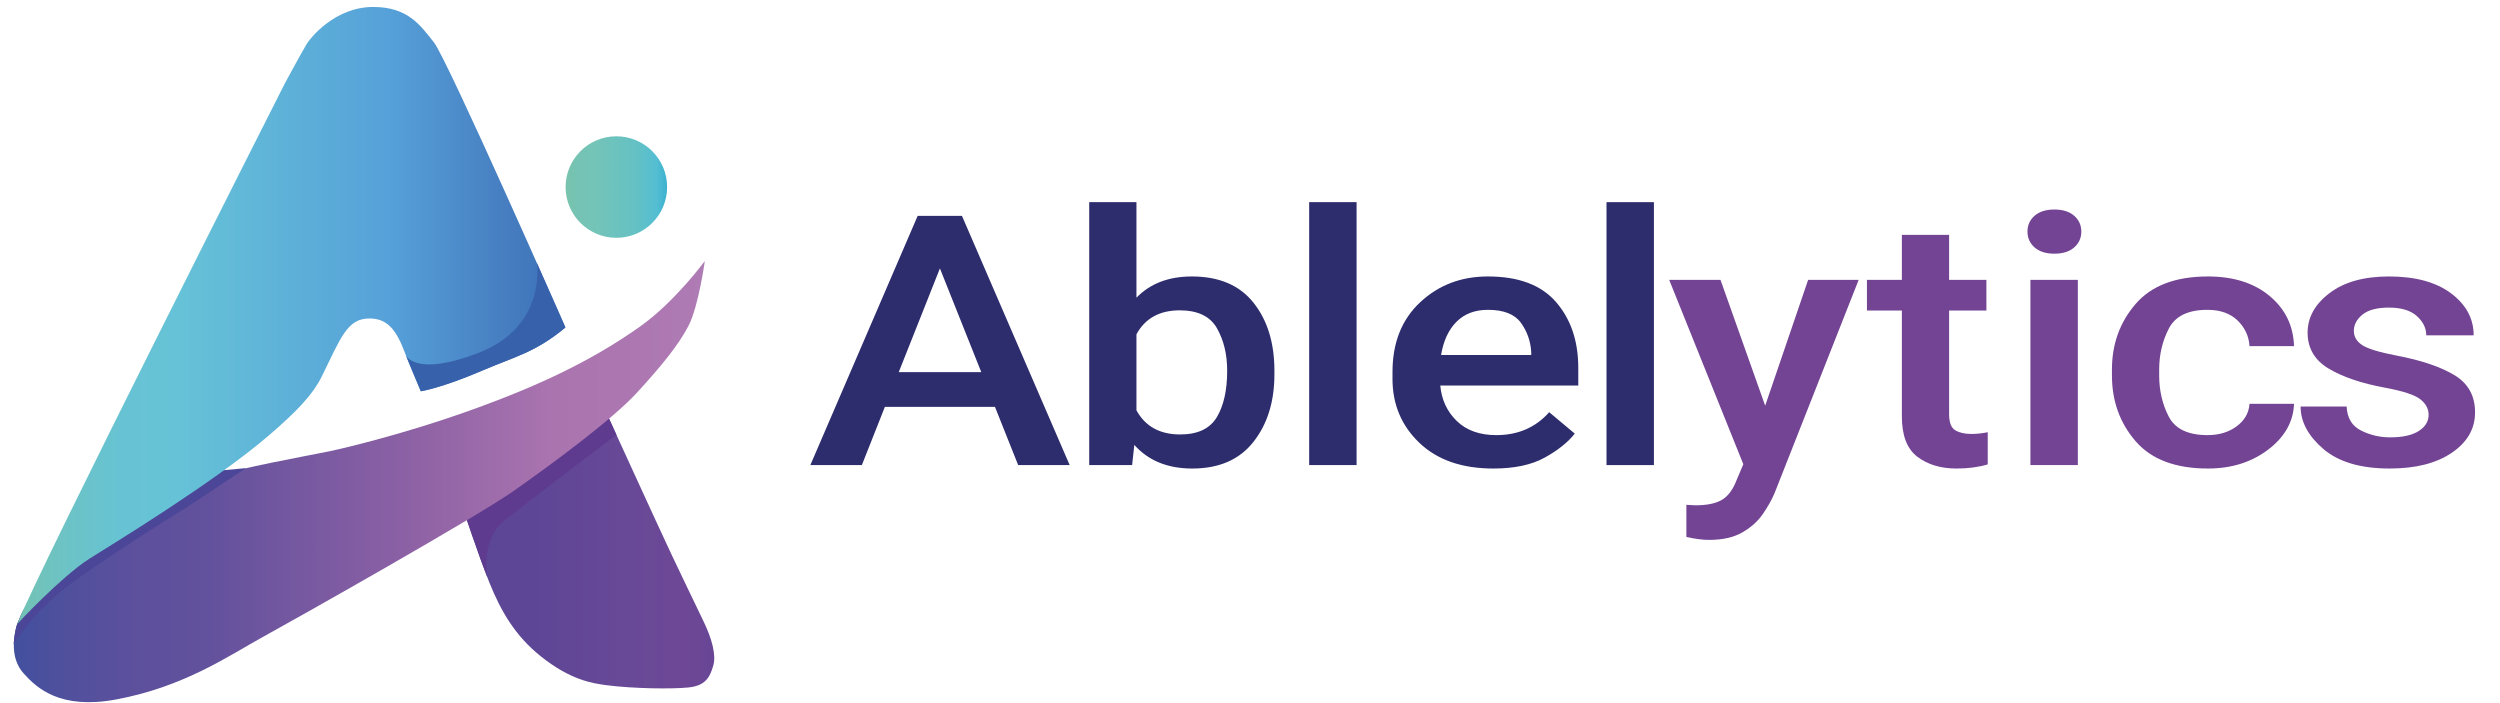
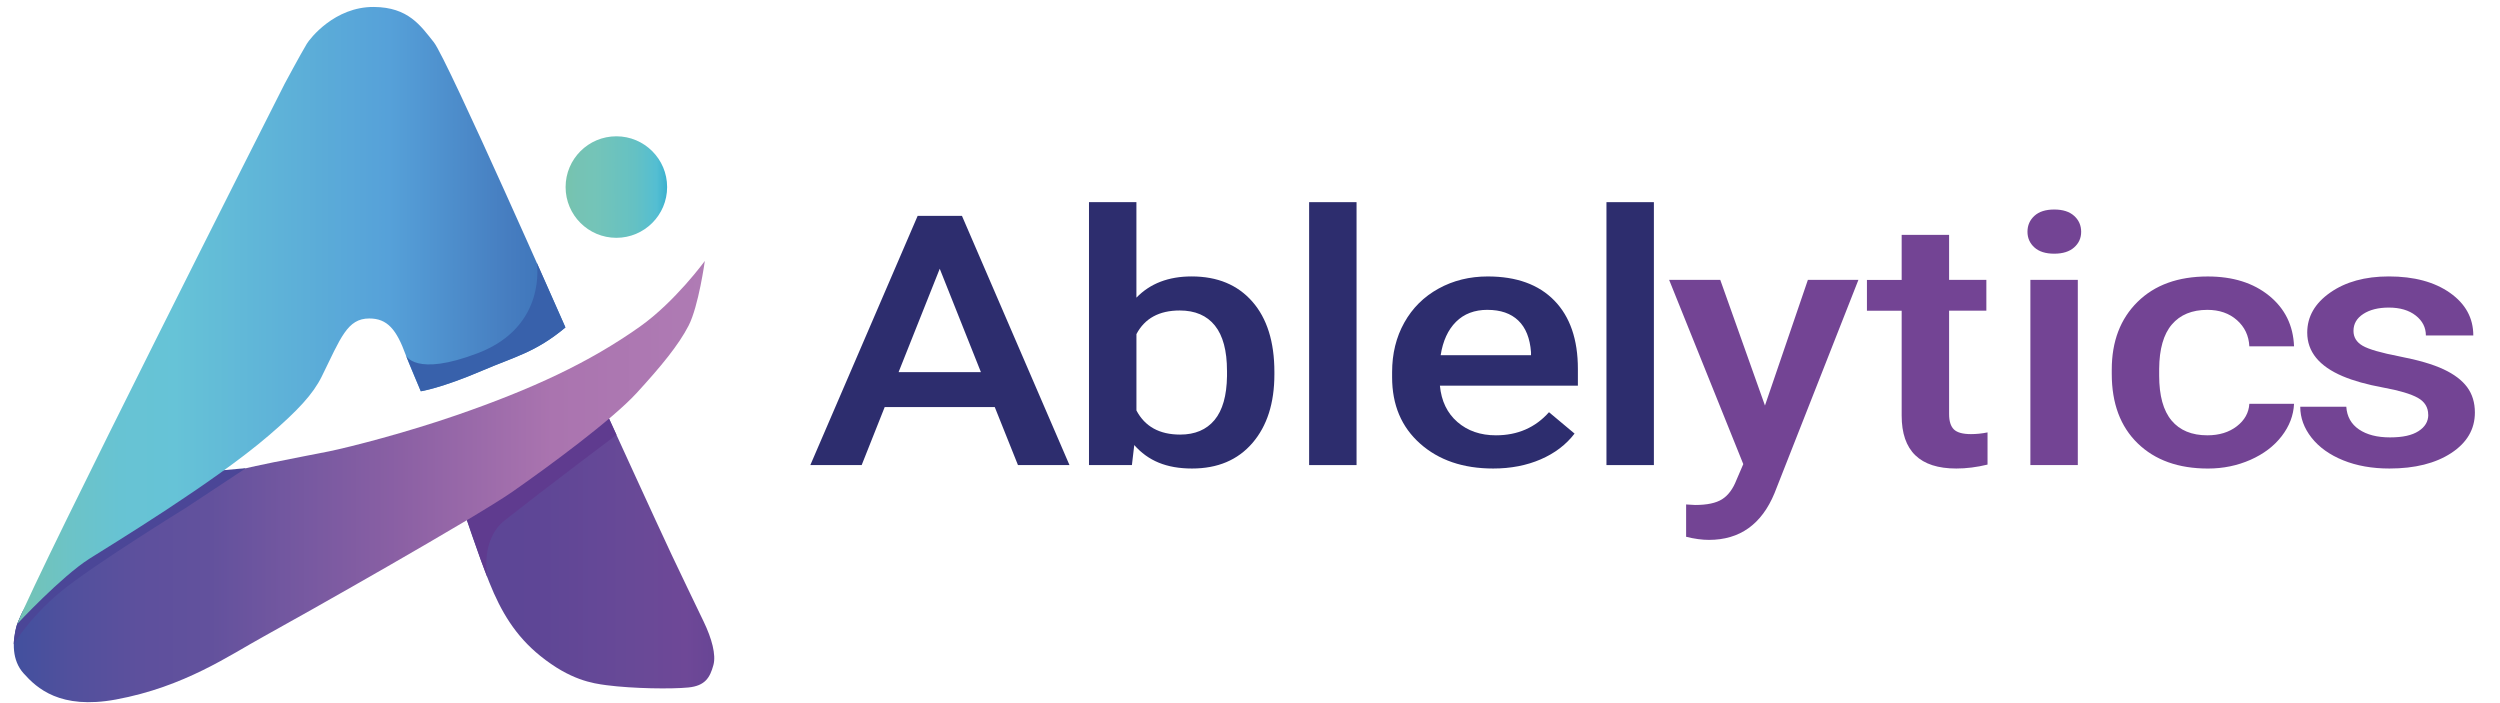
<svg xmlns="http://www.w3.org/2000/svg" id="Layer_1" version="1.1" viewBox="0 0 998.36 280.42">
  <defs>
    <style>
      .st0 {
        fill: url(#linear-gradient2);
      }

      .st1 {
        fill: url(#linear-gradient1);
      }

      .st2 {
        fill: url(#linear-gradient3);
      }

      .st3 {
        fill: #5f3b8f;
      }

      .st4 {
-         letter-spacing: .01em;
-       }
- 
-       .st4, .st5, .st6 {
        fill: #734494;
      }

-       .st7 {
+       .st5 {
        fill: url(#linear-gradient);
      }

-       .st8 {
-         letter-spacing: -.02em;
+       .st6 {
+         isolation: isolate;
      }

-       .st8, .st9 {
+       .st7 {
+         fill: #3861ab;
+       }
+ 
+       .st8 {
        fill: #2d2d6e;
      }

      .st9 {
-         letter-spacing: -.04em;
-       }
- 
-       .st5 {
-         letter-spacing: -.05em;
-       }
- 
-       .st6 {
-         letter-spacing: -.02em;
-       }
- 
-       .st10 {
-         font-family: Roboto-Medium, Roboto;
-         font-size: 140px;
-         font-weight: 500;
-       }
- 
-       .st11 {
-         fill: #3861ab;
-       }
- 
-       .st12 {
        fill: #4b4697;
      }
    </style>
-     <linearGradient id="linear-gradient" x1="226.14" y1="74.7" x2="266.68" y2="74.7" gradientUnits="userSpaceOnUse">
+     <linearGradient id="linear-gradient" x1="226.14" y1="205.19" x2="266.68" y2="205.19" gradientTransform="translate(0 279.89) scale(1 -1)" gradientUnits="userSpaceOnUse">
      <stop offset="0" stop-color="#77c3ad" />
      <stop offset=".11" stop-color="#75c3b4" />
      <stop offset=".28" stop-color="#74c4b8" />
      <stop offset=".67" stop-color="#65c1c3" />
      <stop offset=".89" stop-color="#54bed2" />
      <stop offset="1" stop-color="#39b0ce" />
    </linearGradient>
-     <linearGradient id="linear-gradient1" x1="185.8" y1="219.28" x2="285.89" y2="219.28" gradientUnits="userSpaceOnUse">
+     <linearGradient id="linear-gradient1" x1="185.8" y1="60.6" x2="285.9" y2="60.6" gradientTransform="translate(0 279.89) scale(1 -1)" gradientUnits="userSpaceOnUse">
      <stop offset="0" stop-color="#5b4696" />
      <stop offset=".28" stop-color="#5e4696" />
      <stop offset=".66" stop-color="#684997" />
      <stop offset=".88" stop-color="#6e4897" />
      <stop offset="1" stop-color="#684595" />
    </linearGradient>
-     <linearGradient id="linear-gradient2" x1="5.52" y1="192.31" x2="281.47" y2="192.31" gradientUnits="userSpaceOnUse">
+     <linearGradient id="linear-gradient2" x1="5.51" y1="87.58" x2="281.47" y2="87.58" gradientTransform="translate(0 279.89) scale(1 -1)" gradientUnits="userSpaceOnUse">
      <stop offset="0" stop-color="#42509e" />
      <stop offset=".08" stop-color="#51509d" />
      <stop offset=".18" stop-color="#5d509d" />
      <stop offset=".28" stop-color="#62519d" />
      <stop offset=".56" stop-color="#8b60a4" />
      <stop offset=".78" stop-color="#aa74af" />
      <stop offset="1" stop-color="#af7bb4" />
    </linearGradient>
-     <linearGradient id="linear-gradient3" x1="8.35" y1="125.95" x2="227.25" y2="125.95" gradientUnits="userSpaceOnUse">
+     <linearGradient id="linear-gradient3" x1="8.35" y1="153.93" x2="227.25" y2="153.93" gradientTransform="translate(0 279.89) scale(1 -1)" gradientUnits="userSpaceOnUse">
      <stop offset="0" stop-color="#74c4b4" />
      <stop offset="0" stop-color="#73c3b5" />
      <stop offset=".09" stop-color="#6cc3c7" />
      <stop offset=".18" stop-color="#67c3d3" />
      <stop offset=".28" stop-color="#66c3d7" />
      <stop offset=".67" stop-color="#56a1d9" />
      <stop offset=".89" stop-color="#467dc0" />
      <stop offset="1" stop-color="#3970b7" />
    </linearGradient>
  </defs>
-   <text class="st10" transform="translate(322.2 185.73) scale(1.14 1)">
-     <tspan class="st8" x="0" y="0">Able</tspan>
-     <tspan class="st9" x="270.55" y="0">l</tspan>
-     <tspan class="st4" x="301.26" y="0">yt</tspan>
-     <tspan class="st6" x="419.05" y="0">i</tspan>
-     <tspan class="st5" x="451.72" y="0">cs</tspan>
-   </text>
-   <circle class="st7" cx="246.14" cy="74.7" r="20.27" />
-   <path class="st1" d="M241.6,163.66s21.44,46.94,26.61,57.87c3.65,7.72,9.37,19.59,12.81,26.74,3.24,6.73,4.99,13.22,3.88,17.29-1.38,5.07-3.33,8.31-9.98,8.98s-22.17.47-32.7-.91c-5.54-.73-14.47-2.01-26.49-11.72-9.88-7.98-15.63-17.62-20.29-29.26s-10.31-28.79-10.31-28.79l56.47-40.19Z" />
-   <path class="st3" d="M201.57,207.79c-9.97,7.86-6.93,22.8-6.93,22.8l-2.54-6.75-6.96-20,56.47-40.19,4.57,10s-27.73,20.83-44.61,34.14Z" />
-   <path id="shape" class="st0" d="M9.4,268.87c5.27,5.93,14.62,14.58,36.86,10.48,27.46-5.07,45.47-17.74,59.22-25.27,13.75-7.54,84.44-47.44,99.07-57.64s39.9-28.82,49.66-39.46,16.79-19.18,20.78-26.94,6.48-25.83,6.48-25.83c0,0-11.86,16.28-25.94,26.24-20.2,14.3-42.9,24.86-73.16,35.33-19.99,6.92-42.34,12.69-50.99,14.47s-34.38,6.34-48.55,10.64c-14.52,4.41-31.64,13.15-40.57,18.84-9.7,6.18-25.24,22.36-31.04,30.82-1.81,2.63-4.13,7.71-4.59,9.39-1.77,6.54-1.83,13.76,2.76,18.93Z" />
-   <path class="st12" d="M5.47,257.28s6.26-10.67,18.89-21.08,49.99-33.48,49.99-33.48l23.83-15.74s-16.29,1.22-21.17,2.55-31.59,17.74-41.46,25.38-24.14,25.52-26.57,29.38c0,0-1.65,3.6-2.1,4.84-1.22,3.43-1.42,8.14-1.42,8.14Z" />
+   <g class="st6">
+     <g class="st6">
+       <path class="st8" d="M397.25,162.56h-43.95l-9.2,23.17h-20.5l42.86-99.53h17.69l42.94,99.53h-20.57l-9.27-23.17ZM358.83,148.61h32.89l-16.44-41.29-16.44,41.29Z" />
+       <path class="st8" d="M508.92,149.5c0,11.48-2.92,20.62-8.77,27.41-5.84,6.79-13.88,10.19-24.12,10.19s-17.56-3.12-23.07-9.37l-.94,8h-17.14v-105h18.94v38.14c5.46-5.65,12.81-8.48,22.05-8.48,10.29,0,18.36,3.35,24.24,10.05,5.87,6.7,8.81,16.06,8.81,28.1v.96ZM489.99,148.06c0-8.02-1.61-14.04-4.83-18.05-3.22-4.01-7.9-6.02-14.03-6.02-8.21,0-13.98,3.14-17.3,9.43v30.49c3.38,6.43,9.2,9.64,17.46,9.64,5.92,0,10.49-1.94,13.72-5.81,3.22-3.87,4.88-9.73,4.99-17.57v-2.12Z" />
+       <path class="st8" d="M541.73,185.73h-18.94v-105h18.94v105Z" />
+       <path class="st8" d="M596.29,187.1c-12,0-21.73-3.32-29.18-9.95-7.46-6.63-11.18-15.46-11.18-26.49v-2.05c0-7.38,1.62-13.98,4.87-19.79,3.25-5.81,7.8-10.33,13.68-13.57,5.87-3.24,12.42-4.85,19.64-4.85,11.48,0,20.35,3.21,26.61,9.64,6.26,6.43,9.39,15.52,9.39,27.28v6.7h-55.1c.57,6.11,2.9,10.94,6.97,14.49,4.08,3.55,9.21,5.33,15.39,5.33,8.68,0,15.74-3.08,21.2-9.23l10.21,8.54c-3.38,4.42-7.88,7.85-13.52,10.29-5.64,2.44-11.96,3.66-18.98,3.66ZM594.03,123.73c-5.2,0-9.39,1.6-12.59,4.79-3.2,3.19-5.23,7.63-6.12,13.33h36.08v-1.23c-.42-5.56-2.1-9.76-5.07-12.61-2.96-2.85-7.07-4.27-12.31-4.27Z" />
+     </g>
+     <g class="st6">
+       <path class="st8" d="M660.47,185.73h-18.94v-105h18.94v105Z" />
+     </g>
+     <g class="st6">
+       <path class="st4" d="M704.83,161.94l17.14-50.18h20.18l-33.51,85.18c-5.14,12.44-13.87,18.66-26.18,18.66-2.75,0-5.79-.41-9.12-1.24v-12.91l3.58.21c4.78,0,8.38-.76,10.79-2.29,2.42-1.53,4.33-4.09,5.73-7.68l2.73-6.35-29.61-73.57h20.42l17.85,50.18Z" />
+       <path class="st4" d="M778.36,93.79v17.98h14.88v12.3h-14.88v41.29c0,2.83.64,4.87,1.91,6.12,1.27,1.25,3.55,1.88,6.82,1.88,2.18,0,4.39-.23,6.62-.68v12.85c-4.31,1.05-8.47,1.57-12.47,1.57-14.55,0-21.82-7.04-21.82-21.12v-41.9h-13.87v-12.3h13.87v-17.98h18.94Z" />
+     </g>
+     <g class="st6">
+       <path class="st4" d="M809.66,92.56c0-2.55.92-4.67,2.77-6.36,1.84-1.69,4.48-2.53,7.91-2.53s6.08.84,7.95,2.53c1.87,1.69,2.81,3.81,2.81,6.36s-.94,4.59-2.81,6.25c-1.87,1.66-4.52,2.5-7.95,2.5s-6.07-.83-7.91-2.5c-1.84-1.66-2.77-3.75-2.77-6.25ZM829.76,185.73h-18.94v-73.96h18.94v73.96Z" />
+     </g>
+     <g class="st6">
+       <path class="st4" d="M881.5,173.84c4.73,0,8.65-1.21,11.77-3.62,3.12-2.42,4.78-5.4,4.99-8.96h17.85c-.21,4.6-1.84,8.9-4.91,12.89-3.07,3.99-7.22,7.14-12.47,9.47-5.25,2.32-10.91,3.49-16.99,3.49-11.79,0-21.15-3.35-28.05-10.05-6.91-6.7-10.37-15.95-10.37-27.75v-1.71c0-11.26,3.43-20.27,10.29-27.04,6.86-6.77,16.21-10.15,28.05-10.15,10.03,0,18.2,2.56,24.51,7.69s9.62,11.86,9.94,20.2h-17.85c-.21-4.24-1.86-7.72-4.95-10.46-3.09-2.73-7.03-4.1-11.81-4.1-6.13,0-10.86,1.95-14.18,5.84-3.33,3.9-5.01,9.81-5.07,17.74v2.67c0,8.02,1.65,14,4.95,17.94,3.3,3.94,8.07,5.91,14.3,5.91Z" />
+       <path class="st4" d="M969.69,165.63c0-2.96-1.39-5.22-4.17-6.77-2.78-1.55-7.39-2.92-13.83-4.1-6.44-1.18-11.82-2.69-16.13-4.51-9.46-4.01-14.18-9.82-14.18-17.43,0-6.38,3.06-11.71,9.2-16,6.13-4.28,13.92-6.43,23.38-6.43,10.08,0,18.22,2.19,24.43,6.56,6.21,4.38,9.31,10.05,9.31,17.02h-18.94c0-3.19-1.35-5.84-4.05-7.96-2.7-2.12-6.29-3.18-10.75-3.18-4.16,0-7.55.84-10.17,2.53-2.62,1.69-3.94,3.94-3.94,6.77,0,2.55,1.22,4.54,3.66,5.95,2.44,1.41,7.38,2.84,14.81,4.27,7.43,1.44,13.26,3.14,17.5,5.13,4.23,1.98,7.38,4.36,9.43,7.14,2.05,2.78,3.08,6.15,3.08,10.12,0,6.65-3.14,12.04-9.43,16.17-6.29,4.12-14.52,6.19-24.7,6.19-6.91,0-13.07-1.09-18.47-3.28-5.4-2.19-9.61-5.2-12.62-9.02-3.01-3.83-4.52-7.95-4.52-12.37h18.39c.26,3.92,1.95,6.94,5.07,9.06s7.25,3.18,12.39,3.18,8.78-.83,11.38-2.5c2.6-1.66,3.9-3.84,3.9-6.53Z" />
+     </g>
+   </g>
+   <circle class="st5" cx="246.14" cy="74.7" r="20.27" />
+   <path class="st1" d="M241.6,163.66s21.44,46.94,26.61,57.87c3.65,7.72,9.37,19.59,12.81,26.74,3.24,6.73,4.99,13.22,3.88,17.29-1.38,5.07-3.33,8.31-9.98,8.98s-22.17.47-32.7-.91c-5.54-.73-14.47-2.01-26.49-11.72-9.88-7.98-15.63-17.62-20.29-29.26s-10.31-28.79-10.31-28.79l56.47-40.19h0Z" />
+   <path class="st3" d="M201.57,207.79c-9.97,7.86-6.93,22.8-6.93,22.8l-2.54-6.75-6.96-20,56.47-40.19,4.57,10s-27.73,20.83-44.61,34.14h0Z" />
+   <path id="shape" class="st0" d="M9.4,268.87c5.27,5.93,14.62,14.58,36.86,10.48,27.46-5.07,45.47-17.74,59.22-25.27,13.75-7.54,84.44-47.44,99.07-57.64s39.9-28.82,49.66-39.46,16.79-19.18,20.78-26.94,6.48-25.83,6.48-25.83c0,0-11.86,16.28-25.94,26.24-20.2,14.3-42.9,24.86-73.16,35.33-19.99,6.92-42.34,12.69-50.99,14.47s-34.38,6.34-48.55,10.64c-14.52,4.41-31.64,13.15-40.57,18.84-9.7,6.18-25.24,22.36-31.04,30.82-1.81,2.63-4.13,7.71-4.59,9.39-1.77,6.54-1.83,13.76,2.76,18.93h0Z" />
+   <path class="st9" d="M5.47,257.28s6.26-10.67,18.89-21.08,49.99-33.48,49.99-33.48l23.83-15.74s-16.29,1.22-21.17,2.55-31.59,17.74-41.46,25.38-24.14,25.52-26.57,29.38c0,0-1.65,3.6-2.1,4.84-1.22,3.43-1.42,8.14-1.42,8.14h0Z" />
  <g id="A">
-     <path class="st2" d="M6.9,249.14C15.4,227.56,110.2,40.29,113.68,33.45c.07-.13,6.29-11.72,8.84-15.96,1.24-2.07,11.13-14.84,26.8-14.71,13.75.11,18.62,7.45,23.94,14.11s52.54,113.84,52.54,113.84c-11.97,9.98-20.12,11.61-33.36,17.29-16.19,6.94-24.39,8.2-24.39,8.2,0,0-4.68-10.81-5.99-14.41-3.72-10.24-7.37-14.65-14.63-14.63-8.73.03-11.32,7.64-18.95,23.19-3.42,6.96-9.56,13.59-21.06,23.47-22.06,18.95-63.06,43.79-71.7,49.27-11.21,7.11-28.82,26.03-28.82,26.03Z" />
-     <path class="st11" d="M214.37,104.95l11.43,25.84c-11.97,9.98-20.12,11.61-33.36,17.29-16.19,6.94-24.39,8.2-24.39,8.2l-5.99-14.41s3.66,8.81,28.88-.89c27.71-10.65,23.42-36.04,23.42-36.04Z" />
+     <path class="st2" d="M6.9,249.14C15.4,227.56,110.2,40.29,113.68,33.45c.07-.13,6.29-11.72,8.84-15.96,1.24-2.07,11.13-14.84,26.8-14.71,13.75.11,18.62,7.45,23.94,14.11s52.54,113.84,52.54,113.84c-11.97,9.98-20.12,11.61-33.36,17.29-16.19,6.94-24.39,8.2-24.39,8.2,0,0-4.68-10.81-5.99-14.41-3.72-10.24-7.37-14.65-14.63-14.63-8.73.03-11.32,7.64-18.95,23.19-3.42,6.96-9.56,13.59-21.06,23.47-22.06,18.95-63.06,43.79-71.7,49.27-11.21,7.11-28.82,26.03-28.82,26.03h0Z" />
+     <path class="st7" d="M214.37,104.95l11.43,25.84c-11.97,9.98-20.12,11.61-33.36,17.29-16.19,6.94-24.39,8.2-24.39,8.2l-5.99-14.41s3.66,8.81,28.88-.89c27.71-10.65,23.42-36.04,23.42-36.04h.01Z" />
  </g>
</svg>
